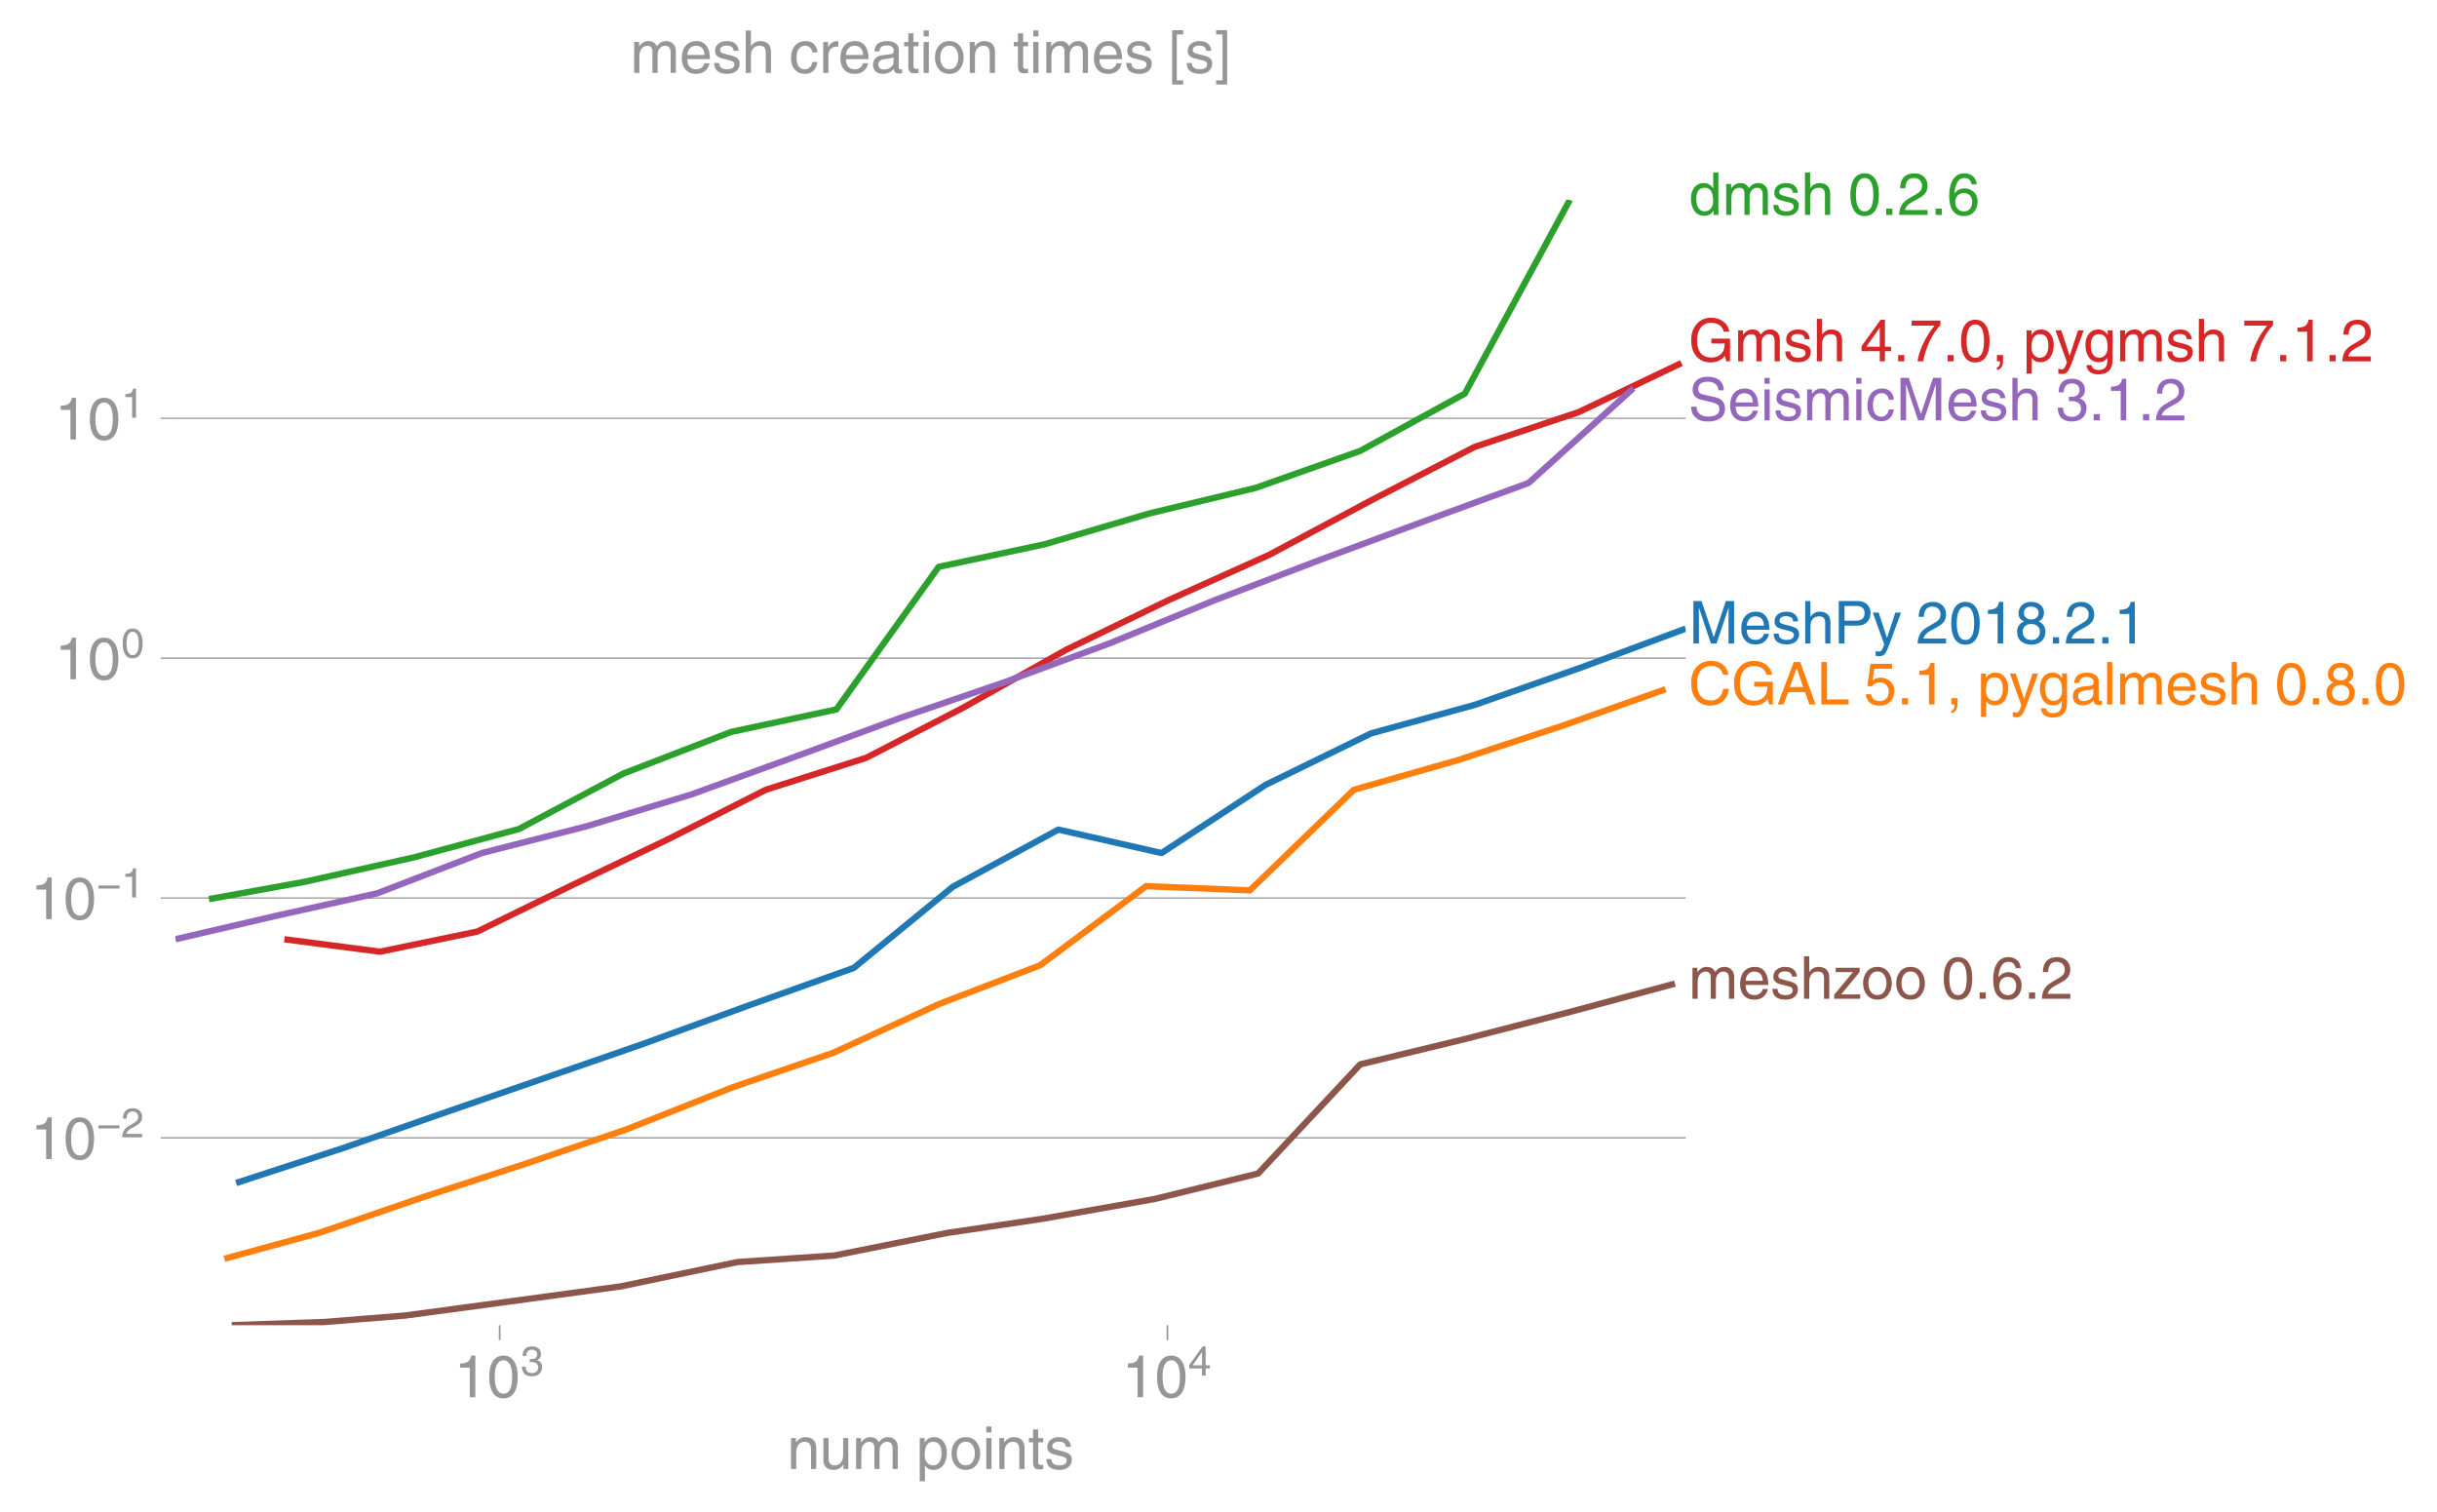
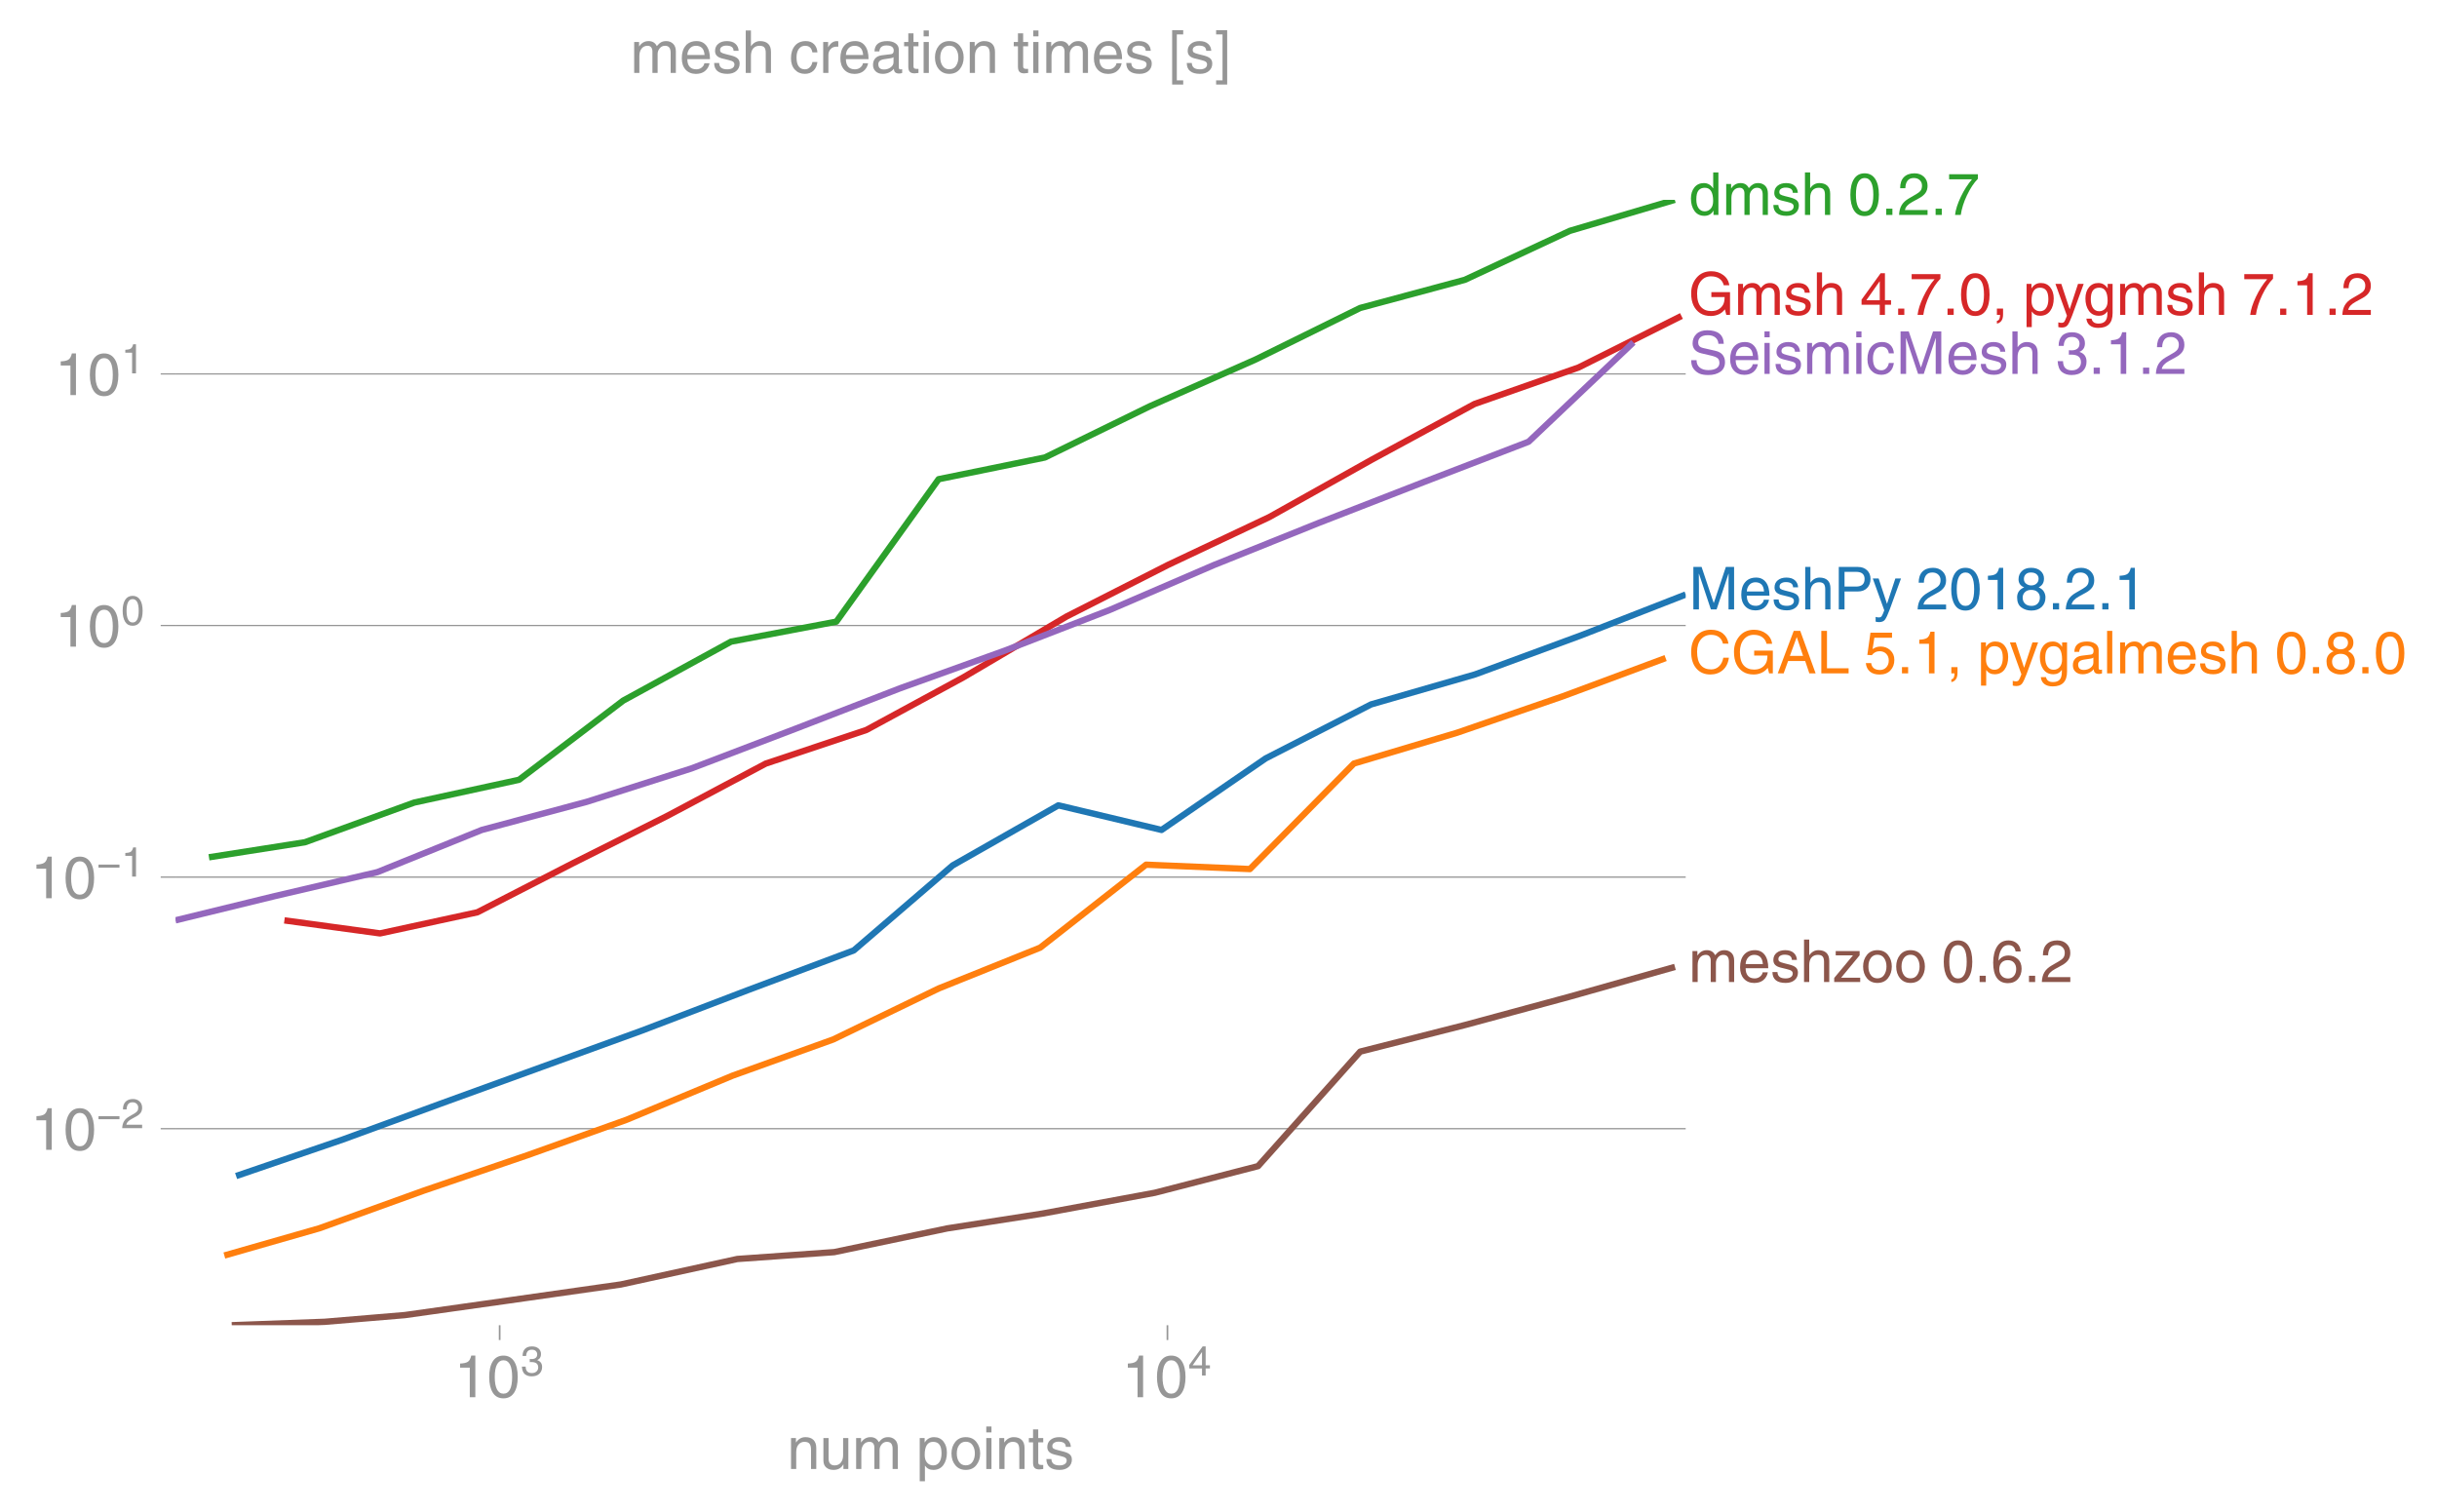
<svg xmlns="http://www.w3.org/2000/svg" xmlns:xlink="http://www.w3.org/1999/xlink" height="476.609" viewBox="0 0 576.281 357.457" width="768.375">
  <defs>
    <style>*{stroke-linecap:butt;stroke-linejoin:round}</style>
  </defs>
  <g id="figure_1">
    <path d="M0 357.457h576.281V0H0z" fill="none" id="patch_1" />
    <g id="axes_1">
      <path d="M41.5 313.361h357.12V47.25H41.5z" fill="none" id="patch_2" />
      <g id="matplotlib.axis_1">
        <g id="xtick_1">
          <g id="line2d_1">
            <defs>
-               <path d="M0 0v3.5" id="m8ff32e9e77" stroke="#969696" stroke-width=".4" />
-             </defs>
-             <use x="118.157" xlink:href="#m8ff32e9e77" y="313.361" fill="#969696" stroke="#969696" stroke-width=".4" />
+               <path d="M0 0v3.5" id="m2abc57629c" stroke="#969696" stroke-width=".4" />
+             </defs>
+             <use x="118.157" xlink:href="#m2abc57629c" y="313.361" fill="#969696" stroke="#969696" stroke-width=".4" />
          </g>
          <g transform="matrix(.14 0 0 -.14 107.377 330.41)" fill="#969696" id="text_1">
            <defs>
              <path d="M35.89 0h-9.374v49.906H10.109v6.985q8.594.28 12.782 2.75Q27.094 62.109 29 70.313h6.89z" id="HelveticaWorld-Regular-49" />
              <path d="M42.484 34.188q0 14.109-3.734 21.156-3.734 7.062-10.969 7.062-7.078 0-10.89-7.062-3.797-7.047-3.797-21.157 0-13.671 3.75-20.937Q20.609 6 27.78 6q7.235 0 10.969 7 3.734 7.016 3.734 21.188zm9.422 0q0-17.297-6.25-26.704-6.25-9.39-17.875-9.39-12.062 0-18.062 9.734-6 9.75-6 26.36 0 17.03 6.14 26.578 6.157 9.547 17.922 9.547 11.625 0 17.875-9.5t6.25-26.626z" id="HelveticaWorld-Regular-48" />
              <path d="M22.406 39.984q2.203-.187 4.594-.187 6.203 0 9.781 2.86 3.594 2.859 3.594 8.656 0 4.687-3.344 7.89-3.343 3.203-9.64 3.203-6.985 0-10.235-4.11-3.234-4.093-3.437-10.983h-8.64q0 10.984 5.765 16.984 5.765 6.016 16.937 6.016 9.922 0 15.828-5.11 5.907-5.094 5.907-13.39 0-10.704-9.032-14.5v-.204q11.72-4 11.72-16.406 0-9.906-6.595-16.265-6.593-6.344-18.703-6.344-9.906 0-16.312 5.203Q4.204 8.5 3.422 21.484H12.5q.203-8.109 4-11.797Q20.313 6 27.484 6q6.938 0 11.141 3.86 4.203 3.859 4.203 9.718 0 6.406-4.016 9.672-4 3.266-12.39 3.266-2 0-4.016-.094z" id="HelveticaWorld-Regular-51" />
            </defs>
            <use transform="translate(0 .173)" xlink:href="#HelveticaWorld-Regular-49" />
            <use transform="translate(55.615 .173)" xlink:href="#HelveticaWorld-Regular-48" />
            <use transform="matrix(.7 0 0 .7 112.146 36.781)" xlink:href="#HelveticaWorld-Regular-51" />
          </g>
        </g>
        <g id="xtick_2">
-           <use x="276.067" xlink:href="#m8ff32e9e77" y="313.361" fill="#969696" stroke="#969696" stroke-width=".4" id="line2d_2" />
+           <use x="276.067" xlink:href="#m2abc57629c" y="313.361" fill="#969696" stroke="#969696" stroke-width=".4" id="line2d_2" />
          <g transform="matrix(.14 0 0 -.14 265.287 330.41)" fill="#969696" id="text_2">
            <defs>
              <path d="M10.594 24.703h22.61v31.89h-.188zM42 17.093V0h-8.797v17.094H2.484v8.593L34.72 70.314H42v-45.61h10.297v-7.61z" id="HelveticaWorld-Regular-52" />
            </defs>
            <use transform="translate(0 .173)" xlink:href="#HelveticaWorld-Regular-49" />
            <use transform="translate(55.615 .173)" xlink:href="#HelveticaWorld-Regular-48" />
            <use transform="matrix(.7 0 0 .7 112.146 36.781)" xlink:href="#HelveticaWorld-Regular-52" />
          </g>
        </g>
        <g transform="matrix(.14 0 0 -.14 186.133 347.359)" fill="#969696" id="text_3">
          <defs>
            <path d="M49.219 0h-8.844v32.172q0 7.422-2.594 10.578-2.578 3.156-8.578 3.156-5.906 0-9.875-4.5-3.953-4.484-3.953-12.89V0H6.594v52.297h8.297v-7.375h.203q6.203 8.89 15.812 8.89 8.89 0 13.594-4.718 4.719-4.703 4.719-13.5z" id="HelveticaWorld-Regular-110" />
            <path d="M6.11 52.297h8.78V17.578q0-5.765 2.61-8.625Q20.125 6.11 25 6.11q6.781 0 10.594 4.797 3.812 4.813 3.812 12.578v28.813h8.782V0H39.89v7.625l-.188.188q-4.984-9.329-16.61-9.329-7.515 0-12.25 4.094Q6.11 6.688 6.11 14.703z" id="HelveticaWorld-Regular-117" />
            <path d="M6.594 52.297h8.297v-7.375h.203q5.906 8.89 15.812 8.89 9.813 0 13.922-8.5 3.75 4.594 7.266 6.547 3.515 1.953 8.703 1.953 6.781 0 11.484-4.453Q77 44.922 77 36.187V0h-8.781v33.797q0 6.094-2.297 9.094-2.297 3.015-7.422 3.015-5.172 0-8.75-4.203-3.563-4.203-3.563-9.812V0h-8.78v36.188q0 4.53-2.11 7.124-2.094 2.594-6.094 2.594-6.297 0-10.062-4.687-3.766-4.688-3.766-12.703V0H6.594z" id="HelveticaWorld-Regular-109" />
            <path d="M14.984 23.688q0-8.407 4.094-13 4.11-4.579 10.219-4.579 6.687 0 10.39 5.438 3.72 5.453 3.72 14.765 0 10.22-3.563 14.907-3.563 4.687-10.735 4.687-6.984 0-10.562-5.5-3.563-5.5-3.563-16.718zm-8.39 28.609h8.297v-7.375h.203q5.61 8.89 15.625 8.89 10.11 0 15.937-7.359 5.828-7.344 5.828-18.766 0-12.796-5.953-21Q40.578-1.515 29.5-1.515q-9.094 0-13.922 7.032h-.203v-26.22H6.594z" id="HelveticaWorld-Regular-112" />
            <path d="M12.703 26.219q0-8.735 3.953-14.375 3.953-5.64 11.219-5.64 7.531 0 11.438 5.905 3.906 5.907 3.906 14.11 0 8.297-3.907 14.078-3.906 5.797-11.437 5.797-6.969 0-11.078-5.453-4.094-5.438-4.094-14.422zm-8.984 0q0 11.672 6.484 19.625 6.5 7.968 17.672 7.968 11.438 0 17.875-8.062 6.453-8.047 6.453-19.531 0-11.516-6.406-19.625-6.39-8.11-17.922-8.11-11.078 0-17.625 7.86-6.531 7.86-6.531 19.875z" id="HelveticaWorld-Regular-111" />
            <path d="M6.594 61.813v9.968h8.781v-9.969zM15.375 0H6.594v52.297h8.781z" id="HelveticaWorld-Regular-105" />
            <path d="M17.188 45.016V10.984q0-2 1.093-3.046 1.11-1.047 3.938-1.047h3.375V0Q20.797-.688 19-.688q-5.516 0-8.063 2.641-2.53 2.64-2.53 8.547v34.516H1.311v7.28h7.094v14.595h8.781V52.297h8.407v-7.281z" id="HelveticaWorld-Regular-116" />
            <path d="M36.078 37.406q-.187 4.688-3.344 6.735-3.14 2.047-9.047 2.047-4.296 0-7.359-1.907-3.047-1.89-3.047-5.468 0-2.829 1.797-4.172 1.813-1.344 7.828-2.86l8.688-2.187q7.906-2 11.297-5.11 3.406-3.093 3.406-8.656 0-7.719-5.64-12.531-5.641-4.813-15.063-4.813-11 0-16.64 4.563-5.626 4.578-5.735 13.75h8.5q.203-5.422 3.594-8.063 3.39-2.625 10.171-2.625 5.516 0 8.766 2.188 3.25 2.203 3.25 6.11 0 2.78-2.11 4.437-2.093 1.672-8.296 3.078l-10.203 2.5q-6.203 1.562-9.157 4.656-2.953 3.094-2.953 8.031 0 7.72 5.516 12.203 5.531 4.5 14.406 4.5 9.485 0 14.531-4.624 5.047-4.61 5.344-11.782z" id="HelveticaWorld-Regular-115" />
          </defs>
          <use xlink:href="#HelveticaWorld-Regular-110" />
          <use x="55.176" xlink:href="#HelveticaWorld-Regular-117" />
          <use x="109.961" xlink:href="#HelveticaWorld-Regular-109" />
          <use x="192.969" xlink:href="#HelveticaWorld-Regular-32" />
          <use x="217.383" xlink:href="#HelveticaWorld-Regular-112" />
          <use x="273.877" xlink:href="#HelveticaWorld-Regular-111" />
          <use x="329.785" xlink:href="#HelveticaWorld-Regular-105" />
          <use x="351.807" xlink:href="#HelveticaWorld-Regular-110" />
          <use x="406.982" xlink:href="#HelveticaWorld-Regular-116" />
          <use x="434.668" xlink:href="#HelveticaWorld-Regular-115" />
        </g>
      </g>
      <g id="matplotlib.axis_2">
        <g id="ytick_1">
-           <path clip-path="url(#p436391e7ea)" d="M41.5 269.057h357.12" fill="none" stroke="#969696" stroke-linecap="square" stroke-width=".3" id="line2d_3" />
+           <path clip-path="url(#pf39e6c8470)" d="M41.5 266.888h357.12" fill="none" stroke="#969696" stroke-linecap="square" stroke-width=".3" id="line2d_3" />
          <g id="line2d_4">
            <defs>
-               <path d="M0 0h-3.5" id="m56ab0f3151" stroke="#969696" stroke-width=".3" />
-             </defs>
-             <use x="41.5" xlink:href="#m56ab0f3151" y="269.057" fill="#969696" stroke="#969696" stroke-width=".3" />
-           </g>
-           <g transform="matrix(.14 0 0 -.14 7.2 274.081)" fill="#969696" id="text_4">
+               <path d="M0 0h-3.5" id="m664f8f4591" stroke="#969696" stroke-width=".3" />
+             </defs>
+             <use x="41.5" xlink:href="#m664f8f4591" y="266.888" fill="#969696" stroke="#969696" stroke-width=".3" />
+           </g>
+           <g transform="matrix(.14 0 0 -.14 7.2 271.913)" fill="#969696" id="text_4">
            <defs>
              <path d="M54.594 21.578H4v7.328h50.594z" id="HelveticaWorld-Regular-8722" />
              <path d="M4.39 45.125q0 12.39 6.391 18.781 6.406 6.407 17.938 6.407 9.656 0 15.812-5.86 6.157-5.86 6.157-15.14 0-7.22-3.547-12.188-3.532-4.953-10.422-8.703l-12.11-6.64Q13.922 15.921 12.5 8.296h38.188V0H2.593q.39 9.906 4.297 16.5 3.906 6.594 12.203 11.375l12.593 7.328q5.032 2.89 7.329 5.984 2.297 3.094 2.297 8.516 0 5.375-3.766 9.031-3.75 3.672-10.156 3.672-7.078 0-10.594-4.672-3.516-4.656-3.61-12.609z" id="HelveticaWorld-Regular-50" />
            </defs>
            <use transform="translate(0 .173)" xlink:href="#HelveticaWorld-Regular-49" />
            <use transform="translate(55.615 .173)" xlink:href="#HelveticaWorld-Regular-48" />
            <use transform="matrix(.7 0 0 .7 112.146 36.781)" xlink:href="#HelveticaWorld-Regular-8722" />
            <use transform="matrix(.7 0 0 .7 153.161 36.781)" xlink:href="#HelveticaWorld-Regular-50" />
          </g>
        </g>
        <g id="ytick_2">
-           <path clip-path="url(#p436391e7ea)" d="M41.5 212.341h357.12" fill="none" stroke="#969696" stroke-linecap="square" stroke-width=".3" id="line2d_5" />
-           <use x="41.5" xlink:href="#m56ab0f3151" y="212.341" fill="#969696" stroke="#969696" stroke-width=".3" id="line2d_6" />
-           <g transform="matrix(.14 0 0 -.14 7.2 217.366)" fill="#969696" id="text_5">
+           <path clip-path="url(#pf39e6c8470)" d="M41.5 207.397h357.12" fill="none" stroke="#969696" stroke-linecap="square" stroke-width=".3" id="line2d_5" />
+           <use x="41.5" xlink:href="#m664f8f4591" y="207.397" fill="#969696" stroke="#969696" stroke-width=".3" id="line2d_6" />
+           <g transform="matrix(.14 0 0 -.14 7.2 212.422)" fill="#969696" id="text_5">
            <use transform="translate(0 .173)" xlink:href="#HelveticaWorld-Regular-49" />
            <use transform="translate(55.615 .173)" xlink:href="#HelveticaWorld-Regular-48" />
            <use transform="matrix(.7 0 0 .7 112.146 36.781)" xlink:href="#HelveticaWorld-Regular-8722" />
            <use transform="matrix(.7 0 0 .7 153.161 36.781)" xlink:href="#HelveticaWorld-Regular-49" />
          </g>
        </g>
        <g id="ytick_3">
-           <path clip-path="url(#p436391e7ea)" d="M41.5 155.626h357.12" fill="none" stroke="#969696" stroke-linecap="square" stroke-width=".3" id="line2d_7" />
-           <use x="41.5" xlink:href="#m56ab0f3151" y="155.626" fill="#969696" stroke="#969696" stroke-width=".3" id="line2d_8" />
-           <g transform="matrix(.14 0 0 -.14 12.94 160.65)" fill="#969696" id="text_6">
+           <path clip-path="url(#pf39e6c8470)" d="M41.5 147.906h357.12" fill="none" stroke="#969696" stroke-linecap="square" stroke-width=".3" id="line2d_7" />
+           <use x="41.5" xlink:href="#m664f8f4591" y="147.906" fill="#969696" stroke="#969696" stroke-width=".3" id="line2d_8" />
+           <g transform="matrix(.14 0 0 -.14 12.94 152.93)" fill="#969696" id="text_6">
            <use transform="translate(0 .173)" xlink:href="#HelveticaWorld-Regular-49" />
            <use transform="translate(55.615 .173)" xlink:href="#HelveticaWorld-Regular-48" />
            <use transform="matrix(.7 0 0 .7 112.146 36.781)" xlink:href="#HelveticaWorld-Regular-48" />
          </g>
        </g>
        <g id="ytick_4">
-           <path clip-path="url(#p436391e7ea)" d="M41.5 98.91h357.12" fill="none" stroke="#969696" stroke-linecap="square" stroke-width=".3" id="line2d_9" />
-           <use x="41.5" xlink:href="#m56ab0f3151" y="98.91" fill="#969696" stroke="#969696" stroke-width=".3" id="line2d_10" />
-           <g transform="matrix(.14 0 0 -.14 12.94 103.935)" fill="#969696" id="text_7">
+           <path clip-path="url(#pf39e6c8470)" d="M41.5 88.415h357.12" fill="none" stroke="#969696" stroke-linecap="square" stroke-width=".3" id="line2d_9" />
+           <use x="41.5" xlink:href="#m664f8f4591" y="88.415" fill="#969696" stroke="#969696" stroke-width=".3" id="line2d_10" />
+           <g transform="matrix(.14 0 0 -.14 12.94 93.44)" fill="#969696" id="text_7">
            <use transform="translate(0 .173)" xlink:href="#HelveticaWorld-Regular-49" />
            <use transform="translate(55.615 .173)" xlink:href="#HelveticaWorld-Regular-48" />
            <use transform="matrix(.7 0 0 .7 112.146 36.781)" xlink:href="#HelveticaWorld-Regular-49" />
          </g>
        </g>
      </g>
-       <path clip-path="url(#p436391e7ea)" d="M49.414 212.605l22.7-4.108 25.856-5.787 24.763-6.692 24.634-13.089 25.514-9.862 24.894-5.317 24.183-33.708 25.123-5.359 24.764-7.287 25.051-6.02 24.741-8.75L346.39 93.07l24.835-45.82" fill="none" stroke="#2ca02c" stroke-linecap="square" stroke-width="1.5" id="line2d_11" />
-       <path clip-path="url(#p436391e7ea)" d="M55.831 279.728l25.206-8.222 23.007-8.035 24.174-8.363 23.488-8.134 24.988-9.102 25.207-9.008 23.387-19.161 24.983-13.538 24.403 5.546 24.624-16.13 24.919-12.166 24.587-6.762 25.108-8.82 24.708-9.192" fill="none" stroke="#1f77b4" stroke-linecap="square" stroke-width="1.5" id="line2d_12" />
-       <path clip-path="url(#p436391e7ea)" d="M54.803 313.361l21.98-.772 18.941-1.513 24.26-3.26 26.843-3.644 27.52-5.742 22.91-1.547 26.753-5.35 22.377-3.32 26.716-4.716 24.398-6.004 24.157-25.814 24.865-6.016 24.65-6.364 24.909-6.712" fill="none" stroke="#8c564b" stroke-linecap="square" stroke-width="1.5" id="line2d_13" />
-       <path clip-path="url(#p436391e7ea)" d="M53.053 297.645l22.465-6.136 24.715-8.499 24.46-7.968 23.475-7.997 25.082-9.949 23.77-8.149 24.983-11.514 23.98-9.195 25.033-18.695 24.551.987 24.593-23.79 24.36-6.929 25.059-8.231 24.292-8.614" fill="none" stroke="#ff7f0e" stroke-linecap="square" stroke-width="1.5" id="line2d_14" />
-       <path clip-path="url(#p436391e7ea)" d="M67.249 222.099l22.62 2.935 23.016-4.76 22.523-11.024 22.255-10.641 23.443-11.868 23.744-7.553 22.964-11.877 24.407-13.721 24.01-11.639 23.922-10.768 24.24-12.945 24.285-12.55 24.615-8.231 24.325-11.609" fill="none" stroke="#d62728" stroke-linecap="square" stroke-width="1.5" id="line2d_15" />
-       <path clip-path="url(#p436391e7ea)" d="M41.5 222.088l23.553-5.48 24.192-5.39 24.67-9.505 24.823-6.339 24.725-7.512 24.715-8.987 24.69-9.105 24.781-8.497 24.7-9.128 24.73-10.158 24.843-9.516 24.767-9.184 24.782-9.092 24.775-22.396" fill="none" stroke="#9467bd" stroke-linecap="square" stroke-width="1.5" id="line2d_16" />
+       <path clip-path="url(#pf39e6c8470)" d="M49.414 202.714l22.7-3.558 25.856-9.388 24.763-5.381 24.634-18.721 25.514-13.948 24.894-4.727 24.183-33.681 25.123-5.131 24.764-12.09 25.051-11.076 24.741-12.19 24.753-6.657 24.835-11.581 24.814-7.336" fill="none" stroke="#2ca02c" stroke-linecap="square" stroke-width="1.5" id="line2d_11" />
+       <path clip-path="url(#pf39e6c8470)" d="M55.831 278.082l25.206-8.624 23.007-8.429 24.174-8.772 23.488-8.532 24.988-9.548 25.207-9.448 23.387-20.1 24.983-14.2 24.403 5.818 24.624-16.919 24.919-12.762 24.587-7.093 25.108-9.25 24.708-9.643" fill="none" stroke="#1f77b4" stroke-linecap="square" stroke-width="1.5" id="line2d_12" />
+       <path clip-path="url(#pf39e6c8470)" d="M54.803 313.361l21.98-.81 18.941-1.587 24.26-3.42 26.843-3.821 27.52-6.024 22.91-1.623 26.753-5.612 22.377-3.482 26.716-4.946 24.398-6.298 24.157-27.078 24.865-6.31 24.65-6.676 24.909-7.04" fill="none" stroke="#8c564b" stroke-linecap="square" stroke-width="1.5" id="line2d_13" />
+       <path clip-path="url(#pf39e6c8470)" d="M53.053 296.876l22.465-6.436 24.715-8.915 24.46-8.358 23.475-8.389 25.082-10.435 23.77-8.548 24.983-12.078 23.98-9.645 25.033-19.61 24.551 1.035 24.593-24.953 24.36-7.269 25.059-8.634 24.292-9.035" fill="none" stroke="#ff7f0e" stroke-linecap="square" stroke-width="1.5" id="line2d_14" />
+       <path clip-path="url(#pf39e6c8470)" d="M67.249 217.632l22.62 3.079 23.016-4.993 22.523-11.563 22.255-11.162 23.443-12.45 23.744-7.922 22.964-12.457 24.407-14.393 24.01-12.209 23.922-11.295 24.24-13.578 24.285-13.165 24.615-8.634 24.325-12.176" fill="none" stroke="#d62728" stroke-linecap="square" stroke-width="1.5" id="line2d_15" />
+       <path clip-path="url(#pf39e6c8470)" d="M41.5 217.621l23.553-5.748 24.192-5.655 24.67-9.969 24.823-6.649 24.725-7.88 24.715-9.426 24.69-9.552 24.781-8.912 24.7-9.575 24.73-10.656 24.843-9.98 24.767-9.635 24.782-9.536 24.775-23.492" fill="none" stroke="#9467bd" stroke-linecap="square" stroke-width="1.5" id="line2d_16" />
      <g transform="matrix(.14 0 0 -.14 399.299 50.825)" fill="#2ca02c" id="text_8">
        <defs>
          <path d="M13.094 26.313q0-9.704 3.844-14.954 3.859-5.25 10.265-5.25 6.094 0 10.188 4.485 4.109 4.5 4.109 13.094 0 11.03-3.5 16.625-3.484 5.593-10.61 5.593-6.78 0-10.546-4.453-3.75-4.437-3.75-15.14zM50.39 0h-8.297v7.172h-.203q-4.97-8.688-15.078-8.688-10.891 0-16.86 8.297Q4 15.094 4 27.688q0 11.625 5.906 18.875 5.922 7.25 15.875 7.25 9.813 0 15.625-8.891l.203.594V71.78h8.782z" id="HelveticaWorld-Regular-100" />
          <path d="M49.219 0h-8.844v34.188q0 6.296-2.438 9-2.437 2.718-7.953 2.718-6.797 0-10.703-4.406-3.906-4.39-3.906-12.984V0H6.594v71.781h8.781V45.312h.203q6 8.5 15.328 8.5 8.594 0 13.453-4.5 4.86-4.484 4.86-13.718z" id="HelveticaWorld-Regular-104" />
          <path d="M19.094 0H8.687v10.594h10.407z" id="HelveticaWorld-Regular-46" />
-           <path d="M14.11 21.578q0-6.875 4.093-11.234Q22.313 6 28.906 6q6.297 0 10.032 4.438 3.734 4.453 3.734 11.687 0 6.297-3.688 10.547-3.687 4.25-10.468 4.25-6.594 0-10.5-4.156-3.907-4.157-3.907-11.188zM41.702 51.61q-.984 5.375-3.984 8.078-3 2.72-8.125 2.72-8.11 0-12.36-7.923-4.25-7.906-4.343-18.109l.203-.188q5.61 8.641 16.687 8.641 8.844 0 15.438-5.86 6.593-5.859 6.593-16.452 0-10.5-6.25-17.47-6.25-6.952-16.843-6.952-12.219 0-18.563 8.687-6.344 8.703-6.344 25.938 0 16.593 6.485 27.093 6.5 10.5 19.484 10.5 8.407 0 14.219-5.015 5.813-5 6.297-13.688z" id="HelveticaWorld-Regular-54" />
+           <path d="M3.719 68.797h48.578v-7.719Q42.28 50.875 33.984 33.484 25.687 16.11 23.391 0h-9.672q1.469 13.281 9.719 30.531 8.25 17.266 18.953 29.672H3.719z" id="HelveticaWorld-Regular-55" />
        </defs>
        <use xlink:href="#HelveticaWorld-Regular-100" />
        <use x="56.982" xlink:href="#HelveticaWorld-Regular-109" />
        <use x="139.99" xlink:href="#HelveticaWorld-Regular-115" />
        <use x="189.99" xlink:href="#HelveticaWorld-Regular-104" />
        <use x="245.166" xlink:href="#HelveticaWorld-Regular-32" />
        <use x="269.58" xlink:href="#HelveticaWorld-Regular-48" />
        <use x="325.195" xlink:href="#HelveticaWorld-Regular-46" />
        <use x="352.979" xlink:href="#HelveticaWorld-Regular-50" />
        <use x="408.594" xlink:href="#HelveticaWorld-Regular-46" />
-         <use x="436.377" xlink:href="#HelveticaWorld-Regular-54" />
-       </g>
-       <g transform="matrix(.14 0 0 -.14 399.299 152.169)" fill="#1f77b4" id="text_9">
+         <use x="436.377" xlink:href="#HelveticaWorld-Regular-55" />
+       </g>
+       <g transform="matrix(.14 0 0 -.14 399.299 144.107)" fill="#1f77b4" id="text_9">
        <defs>
          <path d="M67.484 0v42.39q0 .829.094 8.126t.094 9.78h-.281L47.312 0h-9.609L17.578 60.203h-.297q0-3.61.094-10.297.11-6.687.11-7.515V0H8.108v71.781h13.86L42.39 11.078h.28l20.313 60.703h13.922V0z" id="HelveticaWorld-Regular-77" />
          <path d="M42.484 30.328q-.687 8.485-4.5 12.031-3.797 3.547-10.109 3.547-6.39 0-10.328-4.5-3.922-4.484-4.172-11.078zm8.391-13.922q-1.453-8.11-7.953-13.422-5.719-4.5-15.047-4.593-10.984.093-17.438 7.203Q4 12.704 4 24.704q0 13.78 6.64 21.437 6.641 7.672 18.47 7.672 10.593 0 16.546-7.922 5.953-7.907 5.953-22.594H13.375q0-8.203 3.813-12.703Q21 6.109 28.608 6.109q5.375 0 9.235 3.235 3.86 3.25 4.25 7.062z" id="HelveticaWorld-Regular-101" />
          <path d="M17.828 38.625H37.11q7.282 0 10.938 3.188 3.656 3.203 3.656 9.703 0 5.812-3.516 8.89-3.515 3.078-10.687 3.078H17.828zm0-38.625H8.11v71.781h32.266q9.625 0 15.484-5.594 5.86-5.593 5.86-14.578 0-9.328-5.672-15.312-5.656-5.969-15.672-5.969H17.828z" id="HelveticaWorld-Regular-80" />
          <path d="M39.016 52.297h9.562L29.891.984q-.5-1.375-.985-2.593-4.25-11.329-7.328-15.547-3.078-4.235-9.953-4.235-3.61 0-5.906.782v8.015q2.484-.89 5.468-.89 3.22 0 4.704 2.03 1.5 2.032 4.421 9.938L.875 52.297h9.922L24.812 9.719H25z" id="HelveticaWorld-Regular-121" />
          <path d="M27.594 40.578q5.422 0 8.953 3.094 3.547 3.11 3.547 8.234 0 4.594-3.407 7.547-3.39 2.953-9.687 2.953-5.61 0-8.672-3.11-3.047-3.093-3.047-7.874 0-5.125 3.813-7.984 3.812-2.86 8.5-2.86zm.093-7.562q-6.78 0-10.64-3.766-3.86-3.766-3.86-9.234 0-6.297 3.907-10.157Q21 6 28.219 6q6.406 0 10.234 3.86 3.828 3.859 3.828 10.265 0 5.469-3.828 9.172-3.828 3.719-10.766 3.719zM49.22 52.203q0-10.594-9.032-14.797 6.204-2.781 8.86-7.36 2.656-4.562 2.656-9.733 0-10.016-6.453-16.125-6.438-6.094-17.375-6.094-9.563 0-16.813 5.25-7.25 5.25-7.25 17.062 0 11.922 11.907 16.907-9.516 3.796-9.516 13.671 0 8.297 5.64 13.813 5.641 5.516 15.641 5.516 10.016 0 15.875-5.204 5.86-5.203 5.86-12.906z" id="HelveticaWorld-Regular-56" />
        </defs>
        <use xlink:href="#HelveticaWorld-Regular-77" />
        <use x="85.01" xlink:href="#HelveticaWorld-Regular-101" />
        <use x="140.43" xlink:href="#HelveticaWorld-Regular-115" />
        <use x="190.43" xlink:href="#HelveticaWorld-Regular-104" />
        <use x="245.605" xlink:href="#HelveticaWorld-Regular-80" />
        <use x="310.254" xlink:href="#HelveticaWorld-Regular-121" />
        <use x="359.863" xlink:href="#HelveticaWorld-Regular-32" />
        <use x="384.277" xlink:href="#HelveticaWorld-Regular-50" />
        <use x="439.893" xlink:href="#HelveticaWorld-Regular-48" />
        <use x="495.508" xlink:href="#HelveticaWorld-Regular-49" />
        <use x="551.123" xlink:href="#HelveticaWorld-Regular-56" />
        <use x="606.738" xlink:href="#HelveticaWorld-Regular-46" />
        <use x="634.521" xlink:href="#HelveticaWorld-Regular-50" />
        <use x="690.137" xlink:href="#HelveticaWorld-Regular-46" />
        <use x="717.92" xlink:href="#HelveticaWorld-Regular-49" />
      </g>
-       <g transform="matrix(.14 0 0 -.14 399.299 236.163)" fill="#8c564b" id="text_10">
+       <g transform="matrix(.14 0 0 -.14 399.299 232.21)" fill="#8c564b" id="text_10">
        <defs>
          <path d="M14.11 7.328h32.187V0H2.39v6.89l31.64 38.126H4.938v7.28h40.374v-7.171z" id="HelveticaWorld-Regular-122" />
+           <path d="M14.11 21.578q0-6.875 4.093-11.234Q22.313 6 28.906 6q6.297 0 10.032 4.438 3.734 4.453 3.734 11.687 0 6.297-3.688 10.547-3.687 4.25-10.468 4.25-6.594 0-10.5-4.156-3.907-4.157-3.907-11.188zM41.702 51.61q-.984 5.375-3.984 8.078-3 2.72-8.125 2.72-8.11 0-12.36-7.923-4.25-7.906-4.343-18.109l.203-.188q5.61 8.641 16.687 8.641 8.844 0 15.438-5.86 6.593-5.859 6.593-16.452 0-10.5-6.25-17.47-6.25-6.952-16.843-6.952-12.219 0-18.563 8.687-6.344 8.703-6.344 25.938 0 16.593 6.485 27.093 6.5 10.5 19.484 10.5 8.407 0 14.219-5.015 5.813-5 6.297-13.688z" id="HelveticaWorld-Regular-54" />
        </defs>
        <use xlink:href="#HelveticaWorld-Regular-109" />
        <use x="83.008" xlink:href="#HelveticaWorld-Regular-101" />
        <use x="138.428" xlink:href="#HelveticaWorld-Regular-115" />
        <use x="188.428" xlink:href="#HelveticaWorld-Regular-104" />
        <use x="243.604" xlink:href="#HelveticaWorld-Regular-122" />
        <use x="291.072" xlink:href="#HelveticaWorld-Regular-111" />
        <use x="346.98" xlink:href="#HelveticaWorld-Regular-111" />
        <use x="402.889" xlink:href="#HelveticaWorld-Regular-32" />
        <use x="427.303" xlink:href="#HelveticaWorld-Regular-48" />
        <use x="482.918" xlink:href="#HelveticaWorld-Regular-46" />
        <use x="510.701" xlink:href="#HelveticaWorld-Regular-54" />
        <use x="566.316" xlink:href="#HelveticaWorld-Regular-46" />
        <use x="594.1" xlink:href="#HelveticaWorld-Regular-50" />
      </g>
-       <g transform="matrix(.14 0 0 -.14 399.299 166.583)" fill="#ff7f0e" id="text_11">
+       <g transform="matrix(.14 0 0 -.14 399.299 159.223)" fill="#ff7f0e" id="text_11">
        <defs>
          <path d="M58.016 50.203q-1.625 7.313-6.782 11.094-5.14 3.797-13.343 3.797-10.594 0-17.047-7.703-6.438-7.688-6.438-20.766 0-15.14 6.094-22.547 6.11-7.39 17.688-7.39 7.609 0 13.093 5.046 5.5 5.063 7.407 14.688h9.421Q66.22 12.594 57.625 5.344t-20.906-7.25q-14.703 0-23.516 10.11Q4.391 18.311 4.391 36.28q0 17.328 9.203 27.36 9.203 10.047 24.297 10.047 12.5 0 20.265-6.454 7.766-6.437 9.235-17.03z" id="HelveticaWorld-Regular-67" />
          <path d="M38.484 38.375h31.532V0h-6.297l-2.344 9.281Q56.781 3.421 50.578.75q-6.187-2.656-12.875-2.656-10.797 0-18.047 4.703-7.25 4.719-11.265 13.015-4 8.313-4 20.72 0 15.468 9.203 26.312 9.203 10.843 24.781 10.843 11.625 0 20.313-6.5Q67.39 60.688 68.796 50h-9.375q-1.703 7.078-7.219 11.078-5.516 4.016-14.312 4.016-10.594 0-17.047-7.985-6.438-7.984-6.438-21.125 0-15.28 6.39-22.437Q27.204 6.39 38.282 6.39q7.235 0 12.235 2.859 5 2.86 7.687 7.766 2.688 4.906 2.688 13.062H38.484z" id="HelveticaWorld-Regular-71" />
          <path d="M44 29.5L33.406 61.078h-.203L21.687 29.5zm-25.297-8.594L11.188 0h-9.97l27 71.781h10.985L65.187 0H54.594l-7.078 20.906z" id="HelveticaWorld-Regular-65" />
          <path d="M17.672 8.594h36.531V0H8.11v71.781h9.563z" id="HelveticaWorld-Regular-76" />
          <path d="M14.703 40.922q5.813 4.39 13.625 4.39 9.469 0 16.281-6.296 6.813-6.297 6.813-16.22 0-10.78-6.578-17.796-6.563-7-18.422-7-10.313 0-16.266 5.047Q4.203 8.109 3.22 17.39h9.094q.671-5.672 4.437-8.672 3.766-3 10.453-3 6.485 0 10.64 4.484Q42 14.703 42 21.688q0 7.125-4.36 11.421-4.343 4.297-11.218 4.297-7.813 0-13.047-6.687l-7.563.39 5.266 37.594h36.438v-8.5H17.672z" id="HelveticaWorld-Regular-53" />
          <path d="M8.688 10.594h10.406V.78q0-7.422-3.078-11.172-3.078-3.765-7.328-4.312v4.594Q14.015-9.422 14.015 0H8.687z" id="HelveticaWorld-Regular-44" />
          <path d="M12.984 26.313q0-9.61 3.813-14.907Q20.609 6.11 27.094 6.11q6.312 0 10.312 4.579 4 4.593 4 13 0 11.03-3.5 16.625-3.484 5.593-10.61 5.593-7.171 0-10.75-4.765-3.562-4.766-3.562-14.828zM49.812 2.983q0-12.609-6.062-18.797-6.047-6.203-18.266-6.203-8.78 0-13.984 4.047Q6.297-13.922 5.516-6.39h8.796q.672-3.812 3.532-6.062 2.86-2.25 8.281-2.25 7.375 0 11.125 3.969 3.766 3.953 3.766 12.828v3.719h-.188q-4.937-7.329-13.922-7.329-11.187 0-17.093 8.25-5.907 8.25-5.907 20.953 0 11.625 5.953 18.875 5.97 7.25 15.829 7.25 9.906 0 15.625-8.89h.187v7.375h8.313z" id="HelveticaWorld-Regular-103" />
          <path d="M38.375 26.703q-.969-1.015-3.828-1.656-2.86-.625-10.672-1.656-5.766-.688-8.469-2.844-2.703-2.14-2.703-5.656 0-4.297 2.281-6.688 2.297-2.39 7.329-2.39 6.296 0 11.171 3.578 4.891 3.593 4.891 8.718zM6.203 36.375q.297 8.844 5.734 13.14 5.454 4.297 15.844 4.297 8.297 0 13.907-3.765 5.624-3.75 5.624-10.844V9.078Q47.313 6 50.094 6q1.125 0 2.89.39V0Q50.594-.984 48-.984q-4.5 0-6.703 1.921-2.188 1.938-2.281 6.047-7.516-8.5-18.891-8.5-7.422 0-11.922 4.204Q3.72 6.89 3.72 13.624q0 6.89 3.906 11.125Q11.531 29 19 29.89l15.516 1.891q4.203.64 4.203 6.203 0 4.11-3.047 6.297-3.047 2.203-9.25 2.203-5.516 0-8.485-2.437-2.953-2.438-3.53-7.672z" id="HelveticaWorld-Regular-97" />
          <path d="M15.375 0H6.594v71.781h8.781z" id="HelveticaWorld-Regular-108" />
        </defs>
        <use xlink:href="#HelveticaWorld-Regular-67" />
        <use x="72.314" xlink:href="#HelveticaWorld-Regular-71" />
        <use x="149.414" xlink:href="#HelveticaWorld-Regular-65" />
        <use x="216.113" xlink:href="#HelveticaWorld-Regular-76" />
        <use x="271.729" xlink:href="#HelveticaWorld-Regular-32" />
        <use x="296.143" xlink:href="#HelveticaWorld-Regular-53" />
        <use x="351.758" xlink:href="#HelveticaWorld-Regular-46" />
        <use x="379.541" xlink:href="#HelveticaWorld-Regular-49" />
        <use x="435.156" xlink:href="#HelveticaWorld-Regular-44" />
        <use x="462.939" xlink:href="#HelveticaWorld-Regular-32" />
        <use x="487.354" xlink:href="#HelveticaWorld-Regular-112" />
        <use x="541.848" xlink:href="#HelveticaWorld-Regular-121" />
        <use x="589.457" xlink:href="#HelveticaWorld-Regular-103" />
        <use x="645.365" xlink:href="#HelveticaWorld-Regular-97" />
        <use x="700.297" xlink:href="#HelveticaWorld-Regular-108" />
        <use x="722.318" xlink:href="#HelveticaWorld-Regular-109" />
        <use x="805.326" xlink:href="#HelveticaWorld-Regular-101" />
        <use x="860.746" xlink:href="#HelveticaWorld-Regular-115" />
        <use x="910.746" xlink:href="#HelveticaWorld-Regular-104" />
        <use x="965.922" xlink:href="#HelveticaWorld-Regular-32" />
        <use x="990.336" xlink:href="#HelveticaWorld-Regular-48" />
        <use x="1045.951" xlink:href="#HelveticaWorld-Regular-46" />
        <use x="1073.734" xlink:href="#HelveticaWorld-Regular-56" />
        <use x="1129.35" xlink:href="#HelveticaWorld-Regular-46" />
        <use x="1157.133" xlink:href="#HelveticaWorld-Regular-48" />
      </g>
-       <g transform="matrix(.14 0 0 -.14 399.299 85.44)" fill="#d62728" id="text_12">
-         <defs>
-           <path d="M3.719 68.797h48.578v-7.719Q42.28 50.875 33.984 33.484 25.687 16.11 23.391 0h-9.672q1.469 13.281 9.719 30.531 8.25 17.266 18.953 29.672H3.719z" id="HelveticaWorld-Regular-55" />
-         </defs>
+       <g transform="matrix(.14 0 0 -.14 399.299 74.452)" fill="#d62728" id="text_12">
        <use xlink:href="#HelveticaWorld-Regular-71" />
        <use x="77.1" xlink:href="#HelveticaWorld-Regular-109" />
        <use x="160.107" xlink:href="#HelveticaWorld-Regular-115" />
        <use x="210.107" xlink:href="#HelveticaWorld-Regular-104" />
        <use x="265.283" xlink:href="#HelveticaWorld-Regular-32" />
        <use x="289.697" xlink:href="#HelveticaWorld-Regular-52" />
        <use x="345.313" xlink:href="#HelveticaWorld-Regular-46" />
        <use x="373.096" xlink:href="#HelveticaWorld-Regular-55" />
        <use x="428.711" xlink:href="#HelveticaWorld-Regular-46" />
        <use x="456.494" xlink:href="#HelveticaWorld-Regular-48" />
        <use x="512.109" xlink:href="#HelveticaWorld-Regular-44" />
        <use x="539.893" xlink:href="#HelveticaWorld-Regular-32" />
        <use x="564.307" xlink:href="#HelveticaWorld-Regular-112" />
        <use x="618.801" xlink:href="#HelveticaWorld-Regular-121" />
        <use x="666.41" xlink:href="#HelveticaWorld-Regular-103" />
        <use x="722.318" xlink:href="#HelveticaWorld-Regular-109" />
        <use x="805.326" xlink:href="#HelveticaWorld-Regular-115" />
        <use x="855.326" xlink:href="#HelveticaWorld-Regular-104" />
        <use x="910.502" xlink:href="#HelveticaWorld-Regular-32" />
        <use x="934.916" xlink:href="#HelveticaWorld-Regular-55" />
        <use x="990.531" xlink:href="#HelveticaWorld-Regular-46" />
        <use x="1018.314" xlink:href="#HelveticaWorld-Regular-49" />
        <use x="1073.93" xlink:href="#HelveticaWorld-Regular-46" />
        <use x="1101.713" xlink:href="#HelveticaWorld-Regular-50" />
      </g>
-       <g transform="matrix(.14 0 0 -.14 399.299 99.4)" fill="#9467bd" id="text_13">
+       <g transform="matrix(.14 0 0 -.14 399.299 88.41)" fill="#9467bd" id="text_13">
        <defs>
          <path d="M50.39 50.781q-.296 6.844-5.109 10.719-4.797 3.875-12.656 3.875-7.922 0-12.172-3.25-4.234-3.234-4.234-9.344 0-3.265 1.843-5.61 1.86-2.343 6.641-3.468l20.516-4.687q8.297-1.813 12.297-6.875 4.015-5.047 4.015-12.313 0-10.64-7.812-16.187-7.813-5.547-20.313-5.547-9.531 0-15.031 2.437-5.484 2.453-9.734 7.766-4.25 5.328-4.25 14.89h9.093q0-8 5.313-12.406 5.328-4.39 14.5-4.39 8.89 0 13.844 3.156 4.953 3.156 4.953 8.953 0 5.281-2.953 7.89Q46.188 29 37.594 31l-15.469 3.625q-7.719 1.75-11.531 6.125Q6.78 45.125 6.78 51.516q0 9.672 6.516 15.922 6.531 6.25 18.203 6.25 13.172 0 20.328-5.5 7.156-5.485 7.688-17.407z" id="HelveticaWorld-Regular-83" />
          <path d="M39.594 34.719q-1.89 11.187-12.39 11.187-6.5 0-10.454-5.203-3.953-5.203-3.953-14.484 0-10.11 3.656-15.11 3.672-5 10.64-5 4.688 0 8.11 3.438 3.422 3.437 4.39 8.953h8.5q-1.312-9.703-6.859-14.86-5.547-5.156-14.328-5.156-10.297 0-16.89 7.047-6.594 7.063-6.594 19.172 0 13.281 6.594 21.188 6.593 7.922 18.5 7.922 8.687 0 13.843-5.204 5.157-5.203 5.735-13.89z" id="HelveticaWorld-Regular-99" />
        </defs>
        <use xlink:href="#HelveticaWorld-Regular-83" />
        <use x="66.211" xlink:href="#HelveticaWorld-Regular-101" />
        <use x="121.631" xlink:href="#HelveticaWorld-Regular-105" />
        <use x="143.652" xlink:href="#HelveticaWorld-Regular-115" />
        <use x="193.652" xlink:href="#HelveticaWorld-Regular-109" />
        <use x="276.66" xlink:href="#HelveticaWorld-Regular-105" />
        <use x="298.682" xlink:href="#HelveticaWorld-Regular-99" />
        <use x="349.951" xlink:href="#HelveticaWorld-Regular-77" />
        <use x="434.961" xlink:href="#HelveticaWorld-Regular-101" />
        <use x="490.381" xlink:href="#HelveticaWorld-Regular-115" />
        <use x="540.381" xlink:href="#HelveticaWorld-Regular-104" />
        <use x="595.557" xlink:href="#HelveticaWorld-Regular-32" />
        <use x="619.971" xlink:href="#HelveticaWorld-Regular-51" />
        <use x="675.586" xlink:href="#HelveticaWorld-Regular-46" />
        <use x="703.369" xlink:href="#HelveticaWorld-Regular-49" />
        <use x="758.984" xlink:href="#HelveticaWorld-Regular-46" />
        <use x="786.768" xlink:href="#HelveticaWorld-Regular-50" />
      </g>
      <g transform="matrix(.14 0 0 -.14 149.042 17.25)" fill="#969696" id="text_14">
        <defs>
          <path d="M15.375 0H6.594v52.297h8.297v-8.688h.203q5.703 10.203 14.687 10.203 1.422 0 2.297-.296V44.39h-3.266q-5.906 0-9.671-4.016-3.766-4-3.766-9.953z" id="HelveticaWorld-Regular-114" />
          <path d="M14.203-12.5H25v-7.078H6.297v91.797H25v-7.125H14.203z" id="HelveticaWorld-Regular-91" />
          <path d="M13.625 65.094H2.781v7.125h18.703v-91.797H2.781v7.078h10.844z" id="HelveticaWorld-Regular-93" />
        </defs>
        <use xlink:href="#HelveticaWorld-Regular-109" />
        <use x="83.008" xlink:href="#HelveticaWorld-Regular-101" />
        <use x="138.428" xlink:href="#HelveticaWorld-Regular-115" />
        <use x="188.428" xlink:href="#HelveticaWorld-Regular-104" />
        <use x="243.604" xlink:href="#HelveticaWorld-Regular-32" />
        <use x="268.018" xlink:href="#HelveticaWorld-Regular-99" />
        <use x="319.287" xlink:href="#HelveticaWorld-Regular-114" />
        <use x="350.855" xlink:href="#HelveticaWorld-Regular-101" />
        <use x="406.275" xlink:href="#HelveticaWorld-Regular-97" />
        <use x="461.207" xlink:href="#HelveticaWorld-Regular-116" />
        <use x="488.893" xlink:href="#HelveticaWorld-Regular-105" />
        <use x="510.914" xlink:href="#HelveticaWorld-Regular-111" />
        <use x="566.822" xlink:href="#HelveticaWorld-Regular-110" />
        <use x="621.998" xlink:href="#HelveticaWorld-Regular-32" />
        <use x="646.412" xlink:href="#HelveticaWorld-Regular-116" />
        <use x="674.098" xlink:href="#HelveticaWorld-Regular-105" />
        <use x="696.119" xlink:href="#HelveticaWorld-Regular-109" />
        <use x="779.127" xlink:href="#HelveticaWorld-Regular-101" />
        <use x="834.547" xlink:href="#HelveticaWorld-Regular-115" />
        <use x="884.547" xlink:href="#HelveticaWorld-Regular-32" />
        <use x="908.961" xlink:href="#HelveticaWorld-Regular-91" />
        <use x="936.744" xlink:href="#HelveticaWorld-Regular-115" />
        <use x="986.744" xlink:href="#HelveticaWorld-Regular-93" />
      </g>
    </g>
  </g>
  <defs>
-     <clipPath id="p436391e7ea">
+     <clipPath id="pf39e6c8470">
      <path d="M41.5 47.249h357.12v266.112H41.5z" />
    </clipPath>
  </defs>
</svg>
